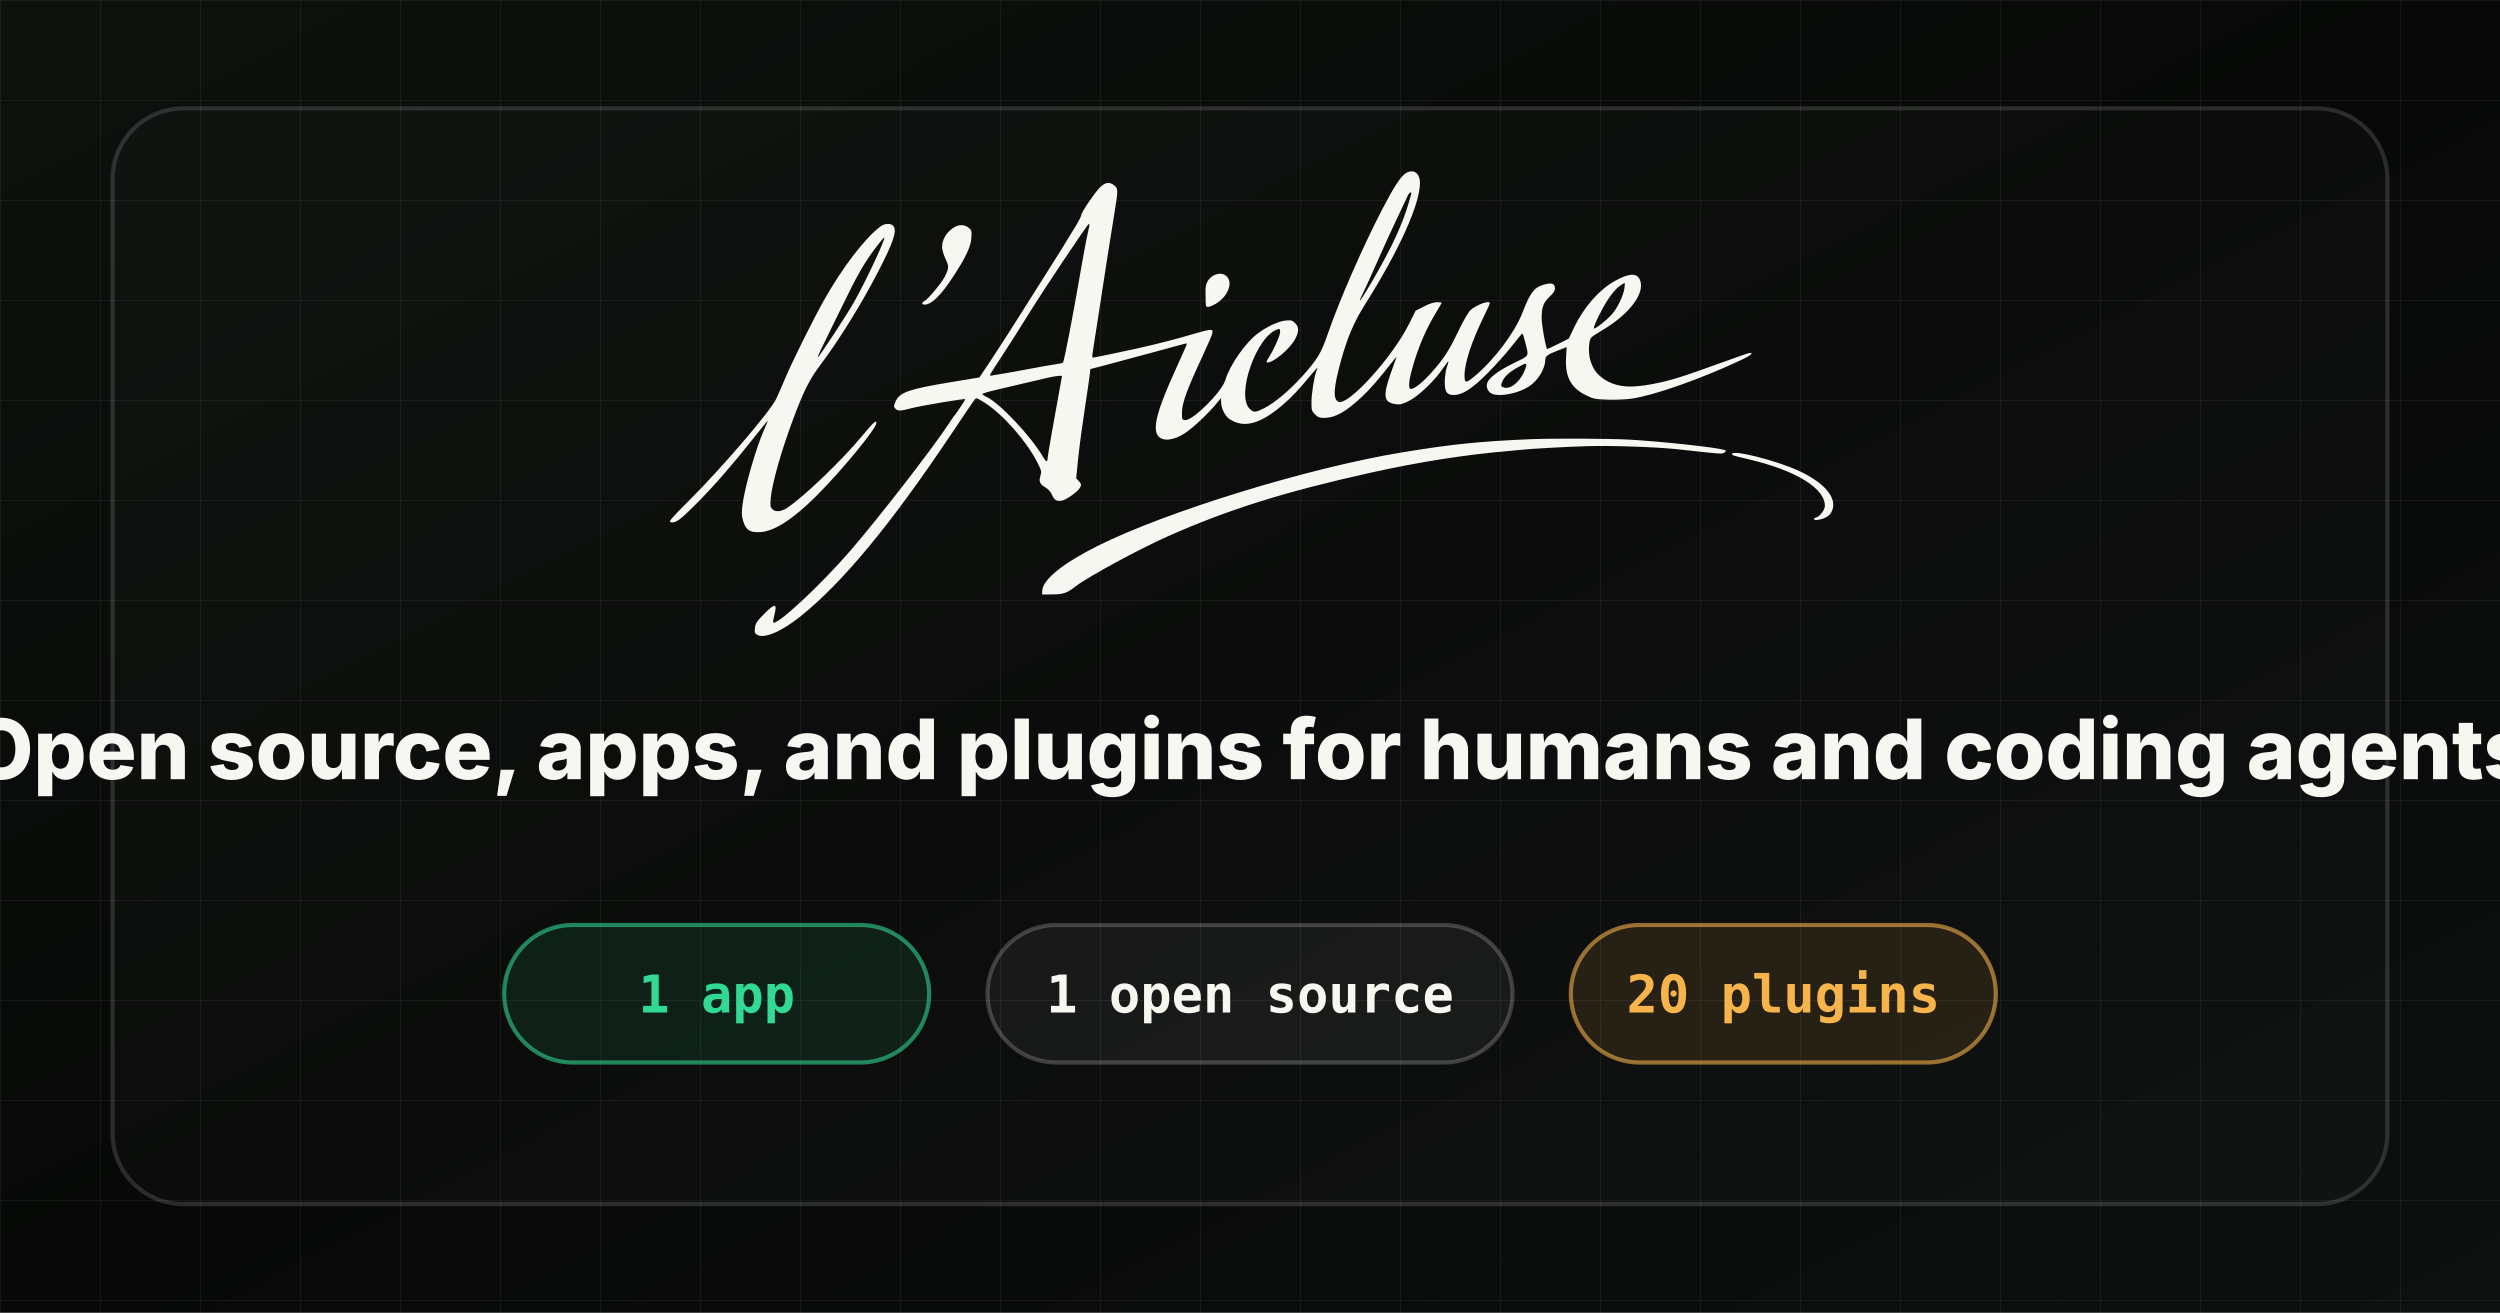
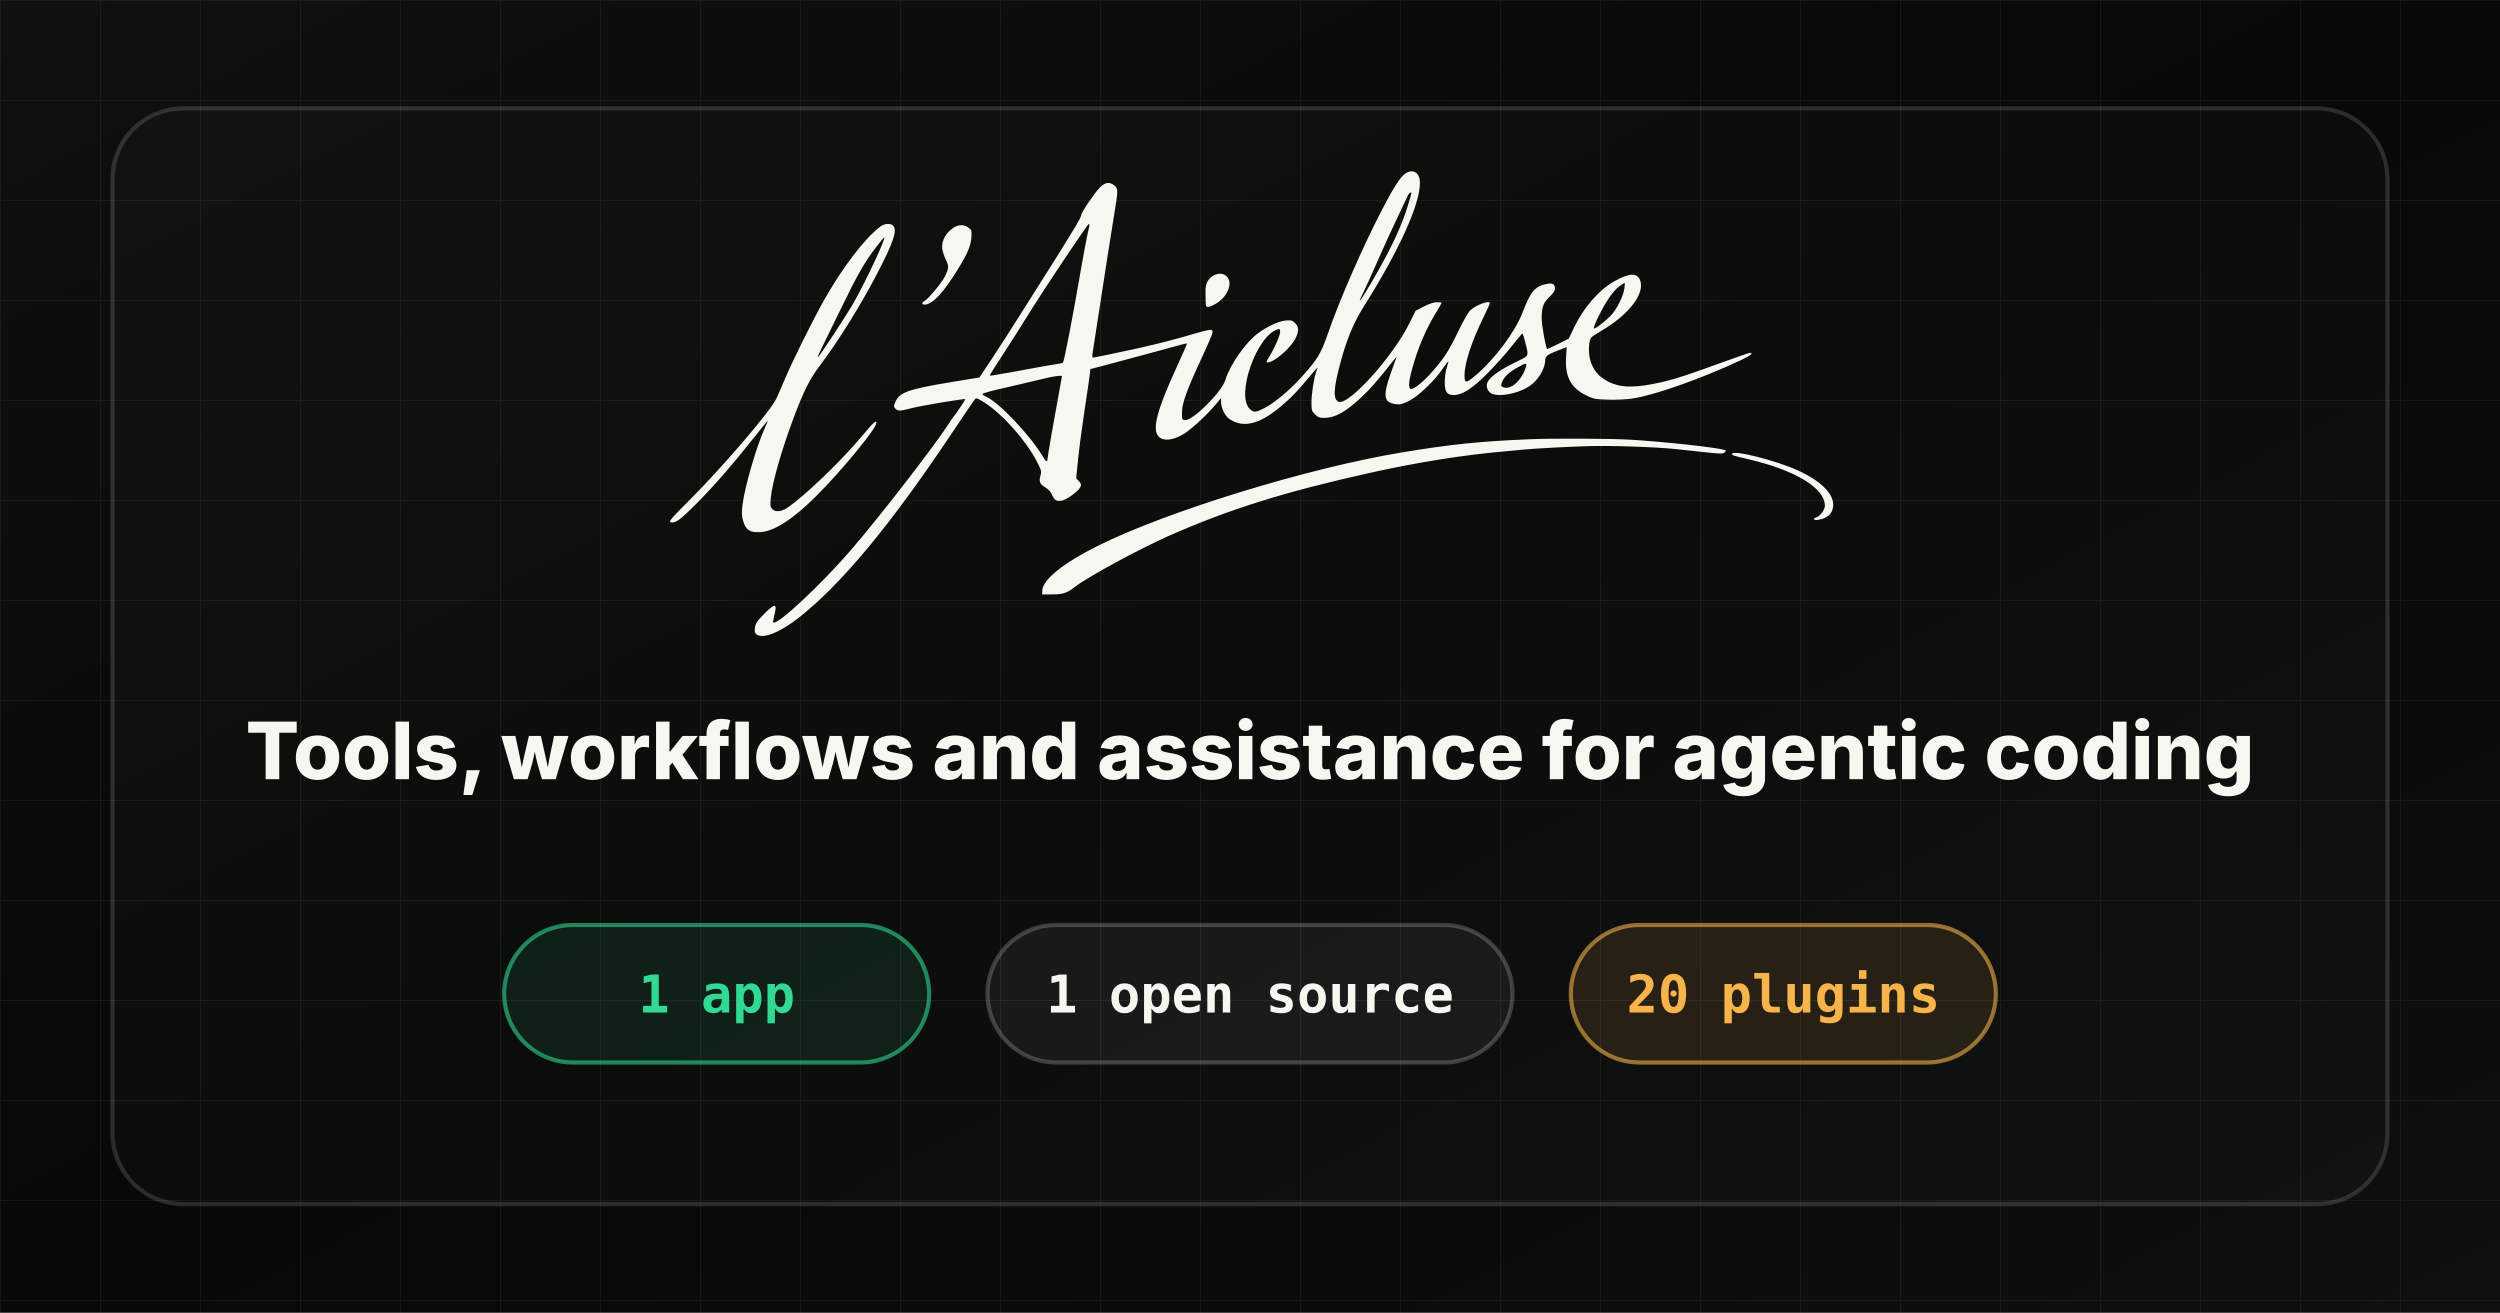
<svg xmlns="http://www.w3.org/2000/svg" width="1200" height="630" viewBox="0 0 1200 630">
  <defs>
    <pattern id="grid" width="48" height="48" patternUnits="userSpaceOnUse">
      <path d="M 48 0 L 0 0 0 48" fill="none" stroke="rgba(255,255,255,0.055)" stroke-width="1" />
    </pattern>
    <linearGradient id="fade" x1="0%" y1="0%" x2="100%" y2="100%">
      <stop offset="0%" stop-color="#0d120e" />
      <stop offset="50%" stop-color="#070807" />
      <stop offset="100%" stop-color="#0d100f" />
    </linearGradient>
  </defs>
  <rect width="1200" height="630" fill="#070807" />
  <rect width="1200" height="630" fill="url(#fade)" />
  <rect width="1200" height="630" fill="url(#grid)" />
  <rect x="54" y="52" width="1092" height="526" rx="34" fill="rgba(255,255,255,0.018)" stroke="rgba(255,255,255,0.14)" stroke-width="2" />
  <g transform="translate(320 82) scale(0.578512)">
    <path d="M 613.232 1.974 C 609.144 4.499, 603.175 13.673, 593.608 32.135 C 577.159 63.876, 558.169 107.354, 548.460 135.500 C 542.924 151.549, 540.034 156.315, 527.120 170.703 C 516.751 182.256, 504.238 192.708, 495.590 197.040 C 488.360 200.661, 486.977 200.704, 483.684 197.412 C 472.260 185.988, 489.408 137.084, 506.769 131.573 C 508.720 130.954, 509 131.222, 509 133.711 C 509 136.694, 504.099 147.714, 499.610 154.826 C 497.522 158.134, 497.297 159, 498.527 159 C 503.947 159, 517.907 146.954, 521.795 138.924 C 524.702 132.918, 524.603 129.512, 521.428 126.337 C 519.173 124.082, 518.214 123.817, 513.671 124.194 C 507.979 124.666, 498.526 128.995, 490.754 134.688 C 480.357 142.304, 467.245 161.076, 463.490 173.722 C 460.579 183.523, 436.366 207.528, 430.121 206.804 C 427.584 206.510, 427.502 206.292, 427.577 200 C 427.666 192.476, 432.070 180.543, 444.739 153.500 C 448.861 144.700, 452.458 136.263, 452.731 134.750 C 453.166 132.338, 452.913 132, 450.672 132 C 449.266 132, 443.028 133.541, 436.808 135.425 C 424.594 139.124, 407.140 143.637, 392 147.010 C 377.672 150.203, 354.630 155, 353.626 155 C 353.138 155, 353.027 153.313, 353.380 151.250 C 353.733 149.188, 355.599 137.150, 357.527 124.500 C 363.255 86.919, 368.952 50.482, 371.557 34.763 C 374.671 15.976, 374.660 14.665, 371.365 12.073 C 367.371 8.931, 363.923 9.420, 359.525 13.750 C 355.123 18.085, 344 34.517, 344 36.685 C 344 37.491, 342.195 41.155, 339.988 44.826 C 332.551 57.200, 322.478 73.441, 316.311 83 C 312.941 88.225, 303.413 103.300, 295.139 116.500 C 286.865 129.700, 275.462 147.460, 269.798 155.968 L 259.500 171.435 236.827 175.170 C 200.996 181.073, 193.383 183.692, 189.983 191.287 C 188.265 195.125, 188.242 195.610, 189.711 197.233 C 191.740 199.476, 193.741 199.435, 203 196.965 C 210.481 194.968, 247.134 188.801, 247.765 189.432 C 248.067 189.734, 239.334 202.817, 238.041 204 C 237.740 204.275, 235.741 207.200, 233.598 210.500 C 221.214 229.568, 175.867 288.056, 152.577 315 C 127.747 343.726, 91.306 377.639, 88.396 374.729 C 88.113 374.446, 88.561 371.613, 89.392 368.432 C 91.951 358.631, 89.930 358.497, 80.648 367.851 C 74.904 373.639, 73.760 375.369, 73.273 379.003 C 72.809 382.460, 73.058 383.569, 74.539 384.652 C 80.039 388.674, 94.368 382.904, 110.273 370.262 C 145.718 342.088, 185.728 293.792, 236.409 218 C 246.155 203.425, 254.763 190.721, 255.538 189.770 C 256.850 188.158, 257.392 188.318, 263.401 192.086 C 278.576 201.600, 298.457 224.036, 307.511 241.862 C 311.003 248.738, 311.173 249.479, 310.086 253.106 C 308.656 257.881, 309.609 259.982, 314.523 262.881 C 316.527 264.063, 318.710 266.456, 319.491 268.325 C 321.488 273.105, 323.392 274.360, 327.605 273.677 C 331.816 272.993, 341.623 265.921, 343.220 262.416 C 344.159 260.355, 343.978 259.605, 342.044 257.547 L 339.758 255.114 341.417 238.807 C 342.330 229.838, 344.830 211.025, 346.974 197 C 349.118 182.975, 351.013 169.927, 351.186 168.004 L 351.500 164.507 364 161.246 C 370.875 159.451, 386.625 155.215, 399 151.830 C 431.301 142.996, 431.323 142.990, 431.670 143.337 C 431.844 143.511, 427.774 152.844, 422.625 164.077 C 407.428 197.230, 403.106 212.934, 407.382 219.460 C 410.857 224.764, 420.173 224.077, 429.799 217.805 C 436.553 213.405, 448.849 201.928, 455.840 193.500 L 459.987 188.500 460.016 192 C 460.055 196.811, 463.187 203.294, 466.633 205.696 C 478.804 214.179, 493.122 210.183, 512.655 192.850 C 519.823 186.489, 523.646 182.398, 534.295 169.693 C 537.433 165.949, 540 163.107, 540 163.378 C 540 163.648, 539.514 165.137, 538.919 166.685 C 537.095 171.434, 535.003 185.130, 535.001 192.327 C 535 198.540, 535.263 199.417, 537.923 202.077 C 540.300 204.454, 541.699 205, 545.412 205 C 554.683 205, 563.371 200.134, 577.045 187.284 C 584.116 180.639, 589.313 174.637, 603.796 156.393 C 605.059 154.802, 605.841 154.028, 605.534 154.674 C 605.227 155.320, 602.911 161.816, 600.387 169.110 C 594.183 187.042, 595.071 192.138, 604.652 193.575 C 608.415 194.139, 610.074 193.747, 615.787 190.940 C 623.610 187.096, 637.044 174.304, 643.899 164.173 C 646.253 160.693, 648.344 158.011, 648.545 158.212 C 648.747 158.413, 648.189 160.586, 647.306 163.039 C 646.422 165.493, 645.655 170.715, 645.600 174.644 C 645.478 183.339, 647.211 186, 652.995 186 C 660.313 186, 668.519 180.685, 681.500 167.537 C 688.100 160.853, 697.065 150.797, 701.422 145.192 C 705.779 139.586, 709.630 135, 709.979 135 C 710.329 135, 711.351 138.037, 712.250 141.750 C 715.413 154.798, 716.468 152.806, 702.830 159.532 C 690.297 165.714, 682.526 171.486, 680.869 175.844 C 679.606 179.167, 681.356 183.386, 684.615 184.870 C 690.970 187.766, 706.033 184.906, 715.259 179.052 C 722.646 174.365, 728.746 164.684, 728.924 157.365 C 729.013 153.680, 730.642 152.435, 740.117 148.807 L 746.733 146.273 746.235 155.014 C 745.333 170.830, 750.206 180.022, 762.771 186.208 C 768.937 189.244, 770.355 189.529, 780.979 189.870 C 787.316 190.073, 796.275 189.680, 800.888 188.996 C 819.589 186.222, 857.844 172.722, 891.250 157.107 C 899.116 153.430, 902.117 151, 898.791 151 C 898.126 151, 886.314 155.102, 872.541 160.116 C 841.760 171.321, 831.750 174.380, 817 177.089 C 800.381 180.141, 790.327 179.536, 781.333 174.944 C 773.332 170.858, 768.771 165.461, 766.386 157.255 C 764.575 151.027, 764.943 140.979, 767.075 138.409 C 767.767 137.576, 771.521 135.044, 775.417 132.782 C 798.590 119.333, 812.151 101.478, 807.553 90.473 C 805.047 84.474, 798.569 84.795, 786.500 91.516 C 773.672 98.659, 760.801 113.385, 752.902 129.953 L 748.500 139.188 739.646 143.656 C 734.776 146.114, 730.668 147.984, 730.517 147.812 C 729.288 146.411, 726 127.822, 726 122.275 C 726 113.063, 727.385 109.334, 732.637 104.409 C 735.566 101.663, 737 99.484, 737 97.781 C 737 93.756, 734.996 92.768, 729.384 94.026 C 720.222 96.079, 716.755 100.326, 710.049 117.717 C 703.774 133.989, 686.692 156.745, 670.698 170.141 C 663.089 176.514, 662 176.454, 662 169.660 C 662 159.412, 667.915 141.446, 678.146 120.617 C 680.816 115.181, 683 110.343, 683 109.867 C 683 107.043, 671.483 111.234, 666.668 115.809 C 665.111 117.289, 660.778 124.866, 657.040 132.648 C 649.008 149.366, 645.379 155.038, 635.442 166.404 C 628.037 174.874, 620.536 181, 617.570 181 C 615.236 181, 615.559 175.110, 618.474 164.500 C 623.394 146.589, 629.914 131.345, 639.013 116.479 C 641.206 112.896, 643 109.748, 643 109.482 C 643 109.217, 641.246 109, 639.103 109 C 636.601 109, 632.735 110.271, 628.309 112.548 L 621.412 116.095 615.820 127.298 C 602.220 154.543, 565.783 194.817, 557.582 191.670 C 552.675 189.787, 553.190 180.323, 559.429 157.732 C 564.844 138.125, 570.184 125.570, 579.182 111.297 C 607.783 65.926, 625 27.843, 625 9.951 C 625 1.815, 619.513 -1.904, 613.232 1.974 M 614.616 21.250 C 613.840 23.038, 609.957 31.250, 605.987 39.500 C 602.017 47.750, 594.753 63.659, 589.846 74.854 C 584.939 86.049, 579.561 97.907, 577.896 101.205 C 571.959 112.967, 575.927 107.830, 585.525 91.329 C 601.863 63.240, 610.637 44.254, 616.089 25.190 C 618.332 17.345, 618.248 18, 617.013 18 C 616.471 18, 615.392 19.462, 614.616 21.250 M 177.385 46.163 C 164.511 55.816, 146.109 79.815, 130.737 107 C 121.470 123.388, 104.117 158.352, 97.975 173.012 C 95.097 179.880, 91.841 187.300, 90.739 189.500 C 85.345 200.273, 46.311 245.824, 19.398 272.751 C 3.079 289.078, 1.401 291.062, 3.471 291.582 C 7.281 292.538, 11.284 289.632, 24.595 276.244 C 39.137 261.619, 54.371 244.159, 71.822 222.118 C 78.520 213.657, 84 206.958, 84 207.229 C 84 207.501, 82.706 210.598, 81.125 214.112 C 74.373 229.112, 64.795 262.214, 62.951 276.916 C 62.094 283.751, 62.189 286.138, 63.496 290.634 C 65.638 298.004, 69.097 300.243, 77.598 299.767 C 89.228 299.114, 104.591 289.238, 124.001 269.937 C 144.828 249.226, 173.983 213.837, 173.996 209.250 C 174.005 206.437, 171.652 208.560, 162.360 219.750 C 145.336 240.253, 113.929 270.401, 99.973 279.637 C 95.068 282.883, 90.314 283.314, 87.747 280.747 C 85.963 278.963, 85.802 277.906, 86.356 271.615 C 87.440 259.323, 95.154 232.157, 105.131 205.500 C 113.622 182.812, 118.578 172.932, 127.205 161.500 C 142.573 141.132, 161.111 111.326, 174.784 85 C 187.856 59.831, 191.209 50.170, 188.309 46.030 C 186.401 43.307, 181.108 43.371, 177.385 46.163 M 329.341 74.261 C 318.254 90.893, 306.834 108.325, 303.964 113 C 296.621 124.959, 282.693 146.888, 275.801 157.342 C 272.595 162.206, 269.476 167.110, 268.871 168.240 C 267.837 170.173, 267.972 170.254, 271.136 169.603 C 272.986 169.222, 276.300 168.664, 278.500 168.364 C 280.700 168.063, 290.375 166.326, 300 164.502 C 309.625 162.679, 319.772 160.890, 322.548 160.527 C 325.324 160.165, 328.118 159.545, 328.756 159.151 C 329.769 158.525, 336.642 122.852, 344.583 77 C 345.964 69.025, 347.769 59.350, 348.593 55.500 C 349.418 51.650, 350.305 47.487, 350.565 46.250 C 350.825 45.013, 350.692 44.005, 350.269 44.011 C 349.846 44.018, 340.429 57.630, 329.341 74.261 M 238.500 46.871 C 231.894 50.973, 228.080 57.637, 228.590 64.183 C 228.749 66.208, 230.062 70.368, 231.508 73.426 C 234.344 79.421, 234.279 80.640, 230.737 87.830 C 228.300 92.775, 216.999 106.395, 214.001 108 C 211.408 109.387, 211.434 111, 214.050 111 C 219.766 111, 227.679 103.215, 237.862 87.572 C 248.452 71.302, 252.343 62.978, 252.814 55.582 C 253.187 49.717, 253.036 49.174, 250.472 47.156 C 247.106 44.509, 242.481 44.398, 238.500 46.871 M 174.030 62.961 C 164.049 76.073, 158.384 85.953, 144.769 114 C 137.693 128.575, 130.341 143.603, 128.430 147.395 C 126.520 151.187, 125.144 154.477, 125.373 154.706 C 125.980 155.314, 149.768 119.056, 155.687 108.500 C 165.867 90.347, 181.737 56.404, 180.584 55.251 C 180.370 55.037, 177.421 58.506, 174.030 62.961 M 454.034 86.711 C 449.311 89.149, 446.896 93.639, 447.075 99.651 C 447.155 102.318, 447.227 106.412, 447.236 108.750 C 447.253 113.390, 448.016 113.815, 452.703 111.794 C 460.822 108.293, 467 100.453, 467 93.651 C 467 86.752, 460.595 83.324, 454.034 86.711 M 790.100 96.043 C 787.647 97.820, 783.707 102.499, 780.629 107.293 C 775.288 115.610, 768.485 129.818, 769.404 130.738 C 770.205 131.538, 779.308 124.475, 783.911 119.481 C 788.663 114.325, 793.798 103.753, 794.682 97.304 C 795.006 94.937, 795.053 93, 794.786 93 C 794.519 93, 792.410 94.369, 790.100 96.043 M 706 163.127 C 698.920 167.128, 695.114 170.656, 693.303 174.895 C 692.107 177.694, 692.084 178.438, 693.176 179.130 C 698.916 182.769, 708.505 175.352, 712.415 164.250 C 714.258 159.014, 713.509 158.883, 706 163.127 M 316.500 171.610 C 313.200 172.374, 303.975 174.538, 296 176.420 C 288.025 178.301, 277.113 180.865, 271.750 182.117 C 266.387 183.369, 262 184.765, 262 185.218 C 262 185.672, 263.238 186.579, 264.750 187.235 C 275.709 191.987, 302.259 220.049, 312.543 237.750 C 314.680 241.427, 316 241.925, 316 239.052 C 316 237.280, 320.884 209.137, 325.979 181.557 C 327.090 175.539, 328 170.476, 328 170.307 C 328 169.636, 322.181 170.295, 316.500 171.610 M 717 222.662 C 674.043 224.490, 651.770 226.768, 610.500 233.552 C 532.695 246.343, 414.458 282.684, 357.166 311.417 C 328.778 325.654, 312.061 339.179, 311.648 348.242 L 311.500 351.500 320 351.449 C 329.052 351.394, 332.136 350.347, 339 344.998 C 349.328 336.950, 392.043 313.770, 416.500 302.943 C 466.337 280.879, 513.166 266.205, 583.621 250.574 C 624.445 241.517, 662.168 235.562, 698 232.520 C 702.125 232.170, 707.075 231.699, 709 231.474 C 716.395 230.609, 744.353 229.061, 763.500 228.457 C 783.388 227.829, 820.621 229.083, 838.263 230.975 C 843.343 231.520, 853.992 232.665, 861.926 233.521 C 874.755 234.903, 876.519 234.909, 877.854 233.575 C 879.136 232.292, 879.147 232.009, 877.928 231.634 C 870.792 229.439, 826.265 224.602, 798.639 223.022 C 782.829 222.117, 734.774 221.906, 717 222.662 M 884 234.933 C 884 236.052, 884.603 236.244, 898 239.397 C 936.811 248.528, 961 263.309, 961 277.891 C 961 281.158, 957.071 286.525, 953.956 287.514 C 950.369 288.652, 951.779 290.264, 955.715 289.526 C 961.192 288.498, 964.773 286.339, 966.483 283.033 C 972.080 272.209, 961.397 258.966, 938.738 248.640 C 920.080 240.137, 884 231.102, 884 234.933" fill="#f7f7f2" fill-rule="evenodd" />
  </g>
-   <text x="600" y="374" text-anchor="middle" font-family="Inter, -apple-system, 'Segoe UI', Roboto, sans-serif" font-size="40" font-weight="760" fill="#f7f7f2">Open source, apps, and plugins for humans and coding agents</text>
+   <text x="600" y="374" text-anchor="middle" font-family="Inter, -apple-system, 'Segoe UI', Roboto, sans-serif" font-size="38" font-weight="760" fill="#f7f7f2">Tools, workflows and assistance for agentic coding</text>
  <g>
    <rect x="242" y="444" width="204" height="66" rx="33" fill="rgba(49,217,148,0.10)" stroke="rgba(49,217,148,0.58)" stroke-width="2" />
    <text x="344" y="486" text-anchor="middle" font-family="'SFMono-Regular', Menlo, Consolas, monospace" font-size="25" font-weight="850" fill="#31d994">1 app</text>
    <rect x="474" y="444" width="252" height="66" rx="33" fill="rgba(247,247,242,0.055)" stroke="rgba(255,255,255,0.20)" stroke-width="2" />
    <text x="600" y="486" text-anchor="middle" font-family="'SFMono-Regular', Menlo, Consolas, monospace" font-size="25" font-weight="850" fill="#f7f7f2">1 open source</text>
    <rect x="754" y="444" width="204" height="66" rx="33" fill="rgba(246,180,75,0.11)" stroke="rgba(246,180,75,0.58)" stroke-width="2" />
    <text x="856" y="486" text-anchor="middle" font-family="'SFMono-Regular', Menlo, Consolas, monospace" font-size="25" font-weight="850" fill="#f6b44b">20 plugins</text>
  </g>
</svg>
